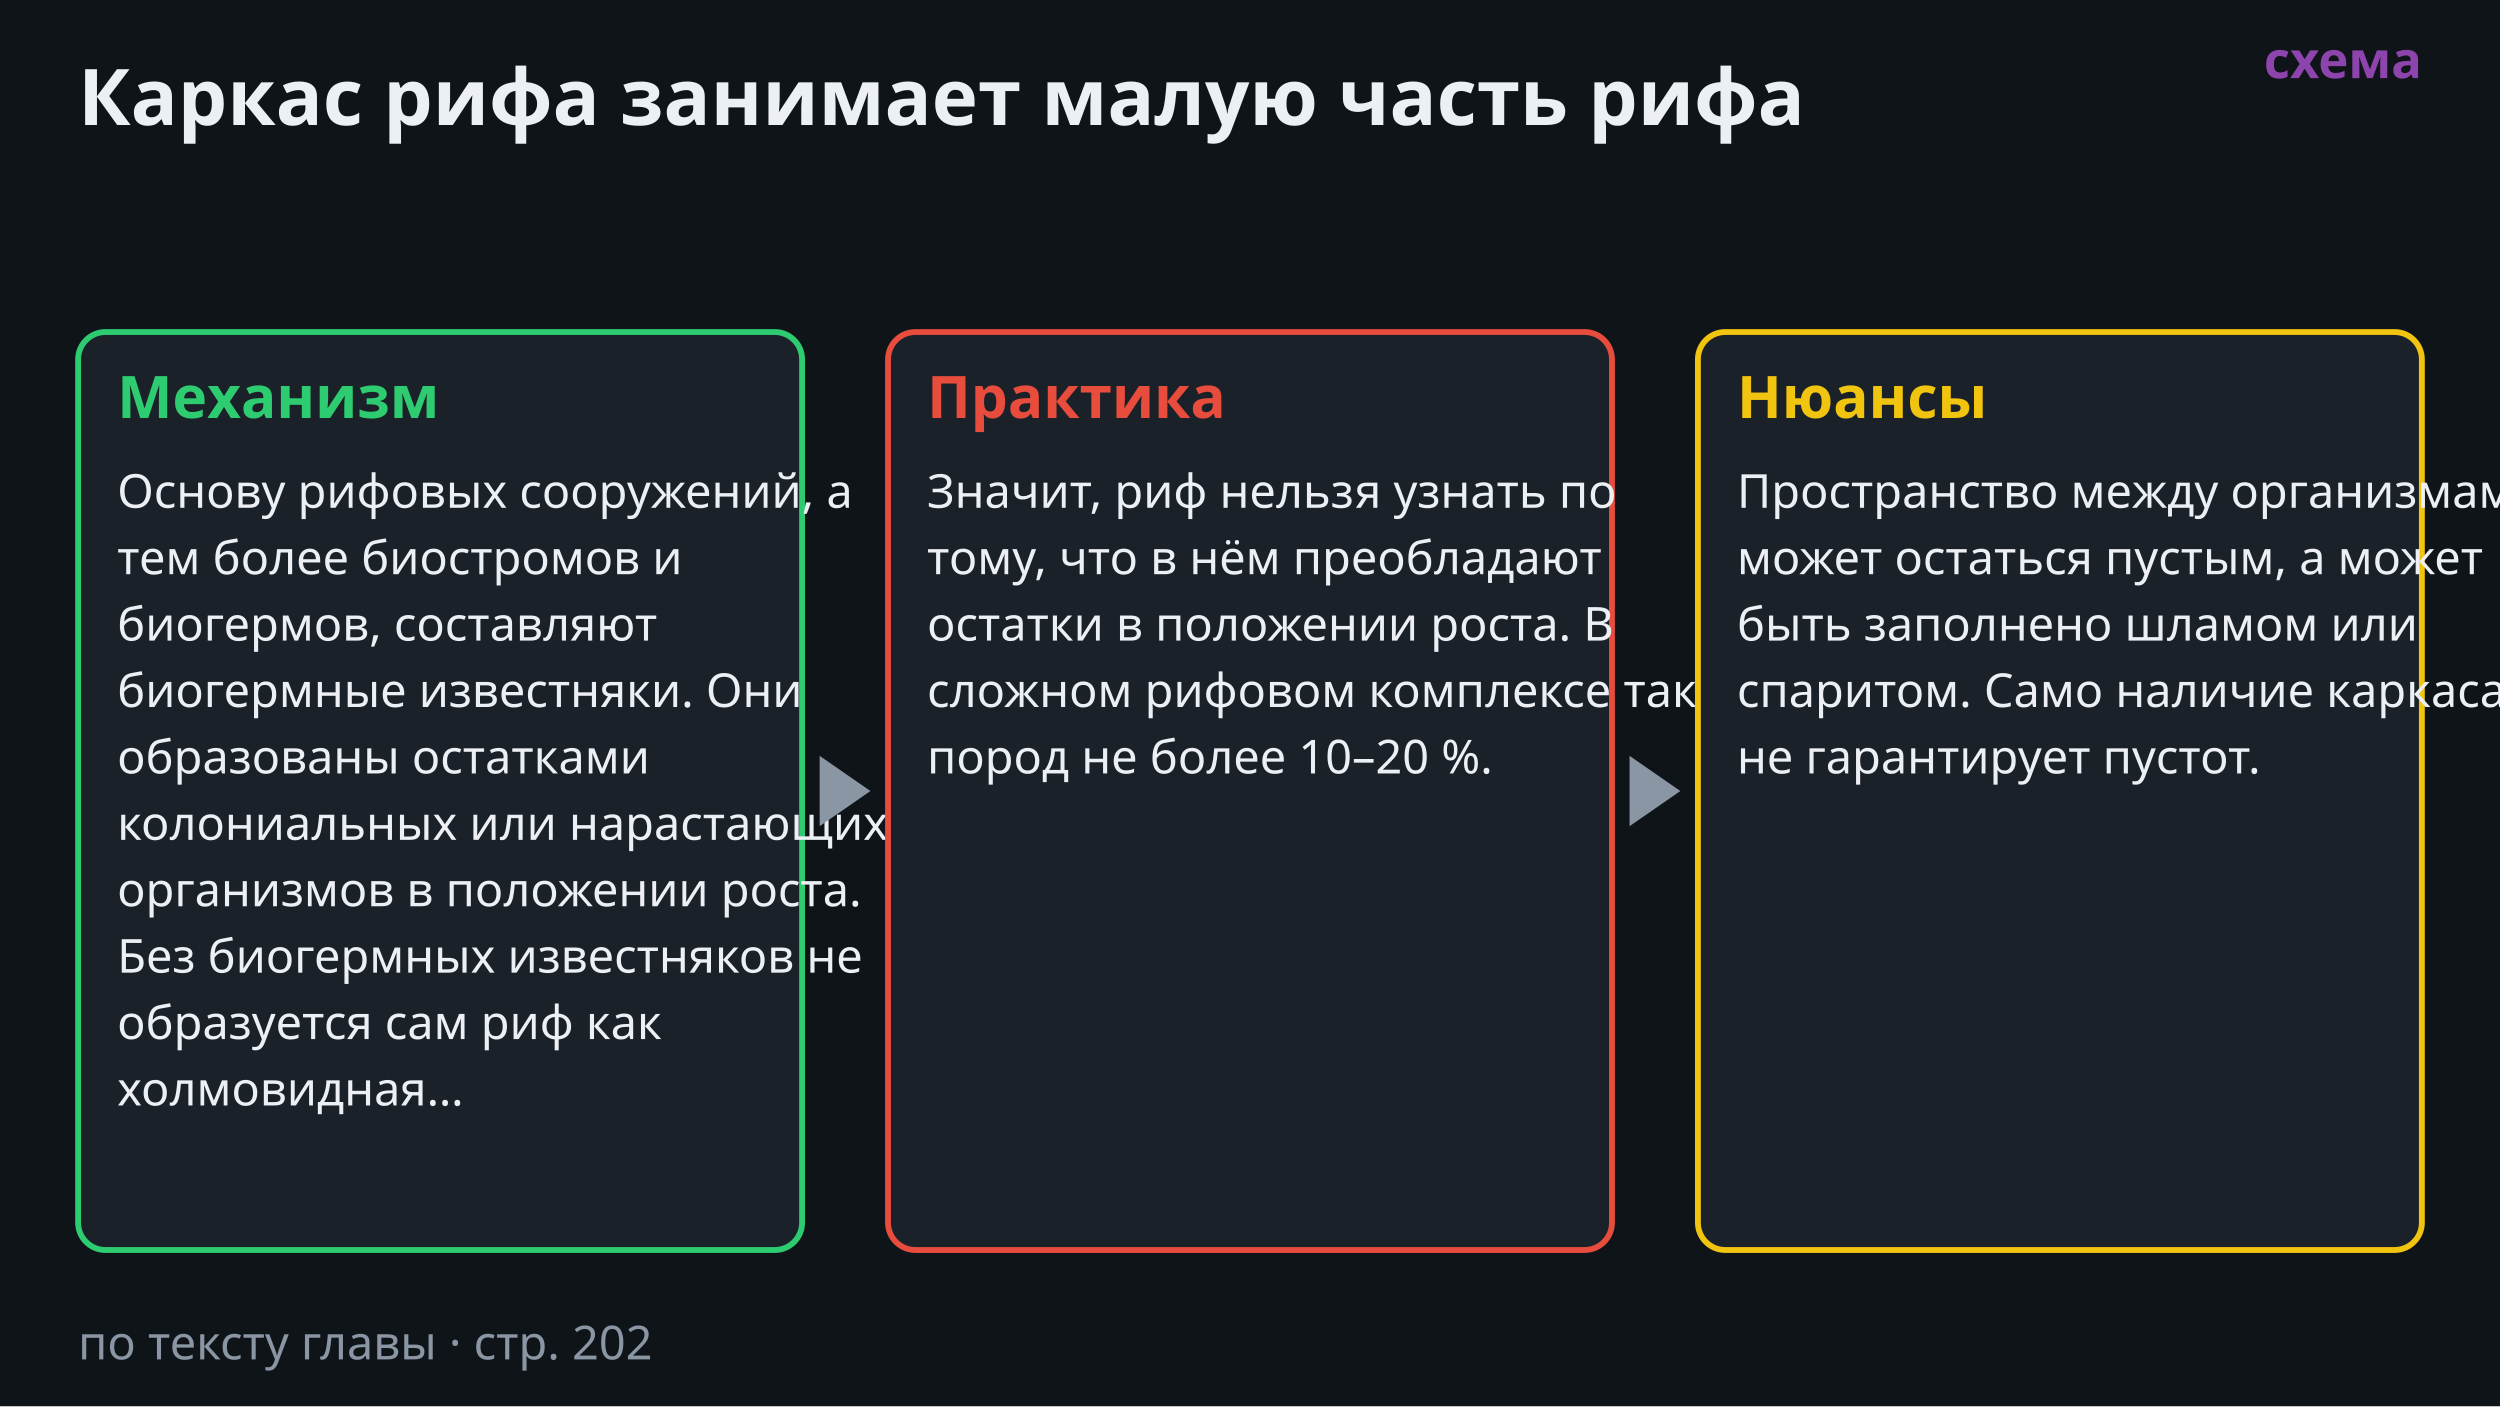
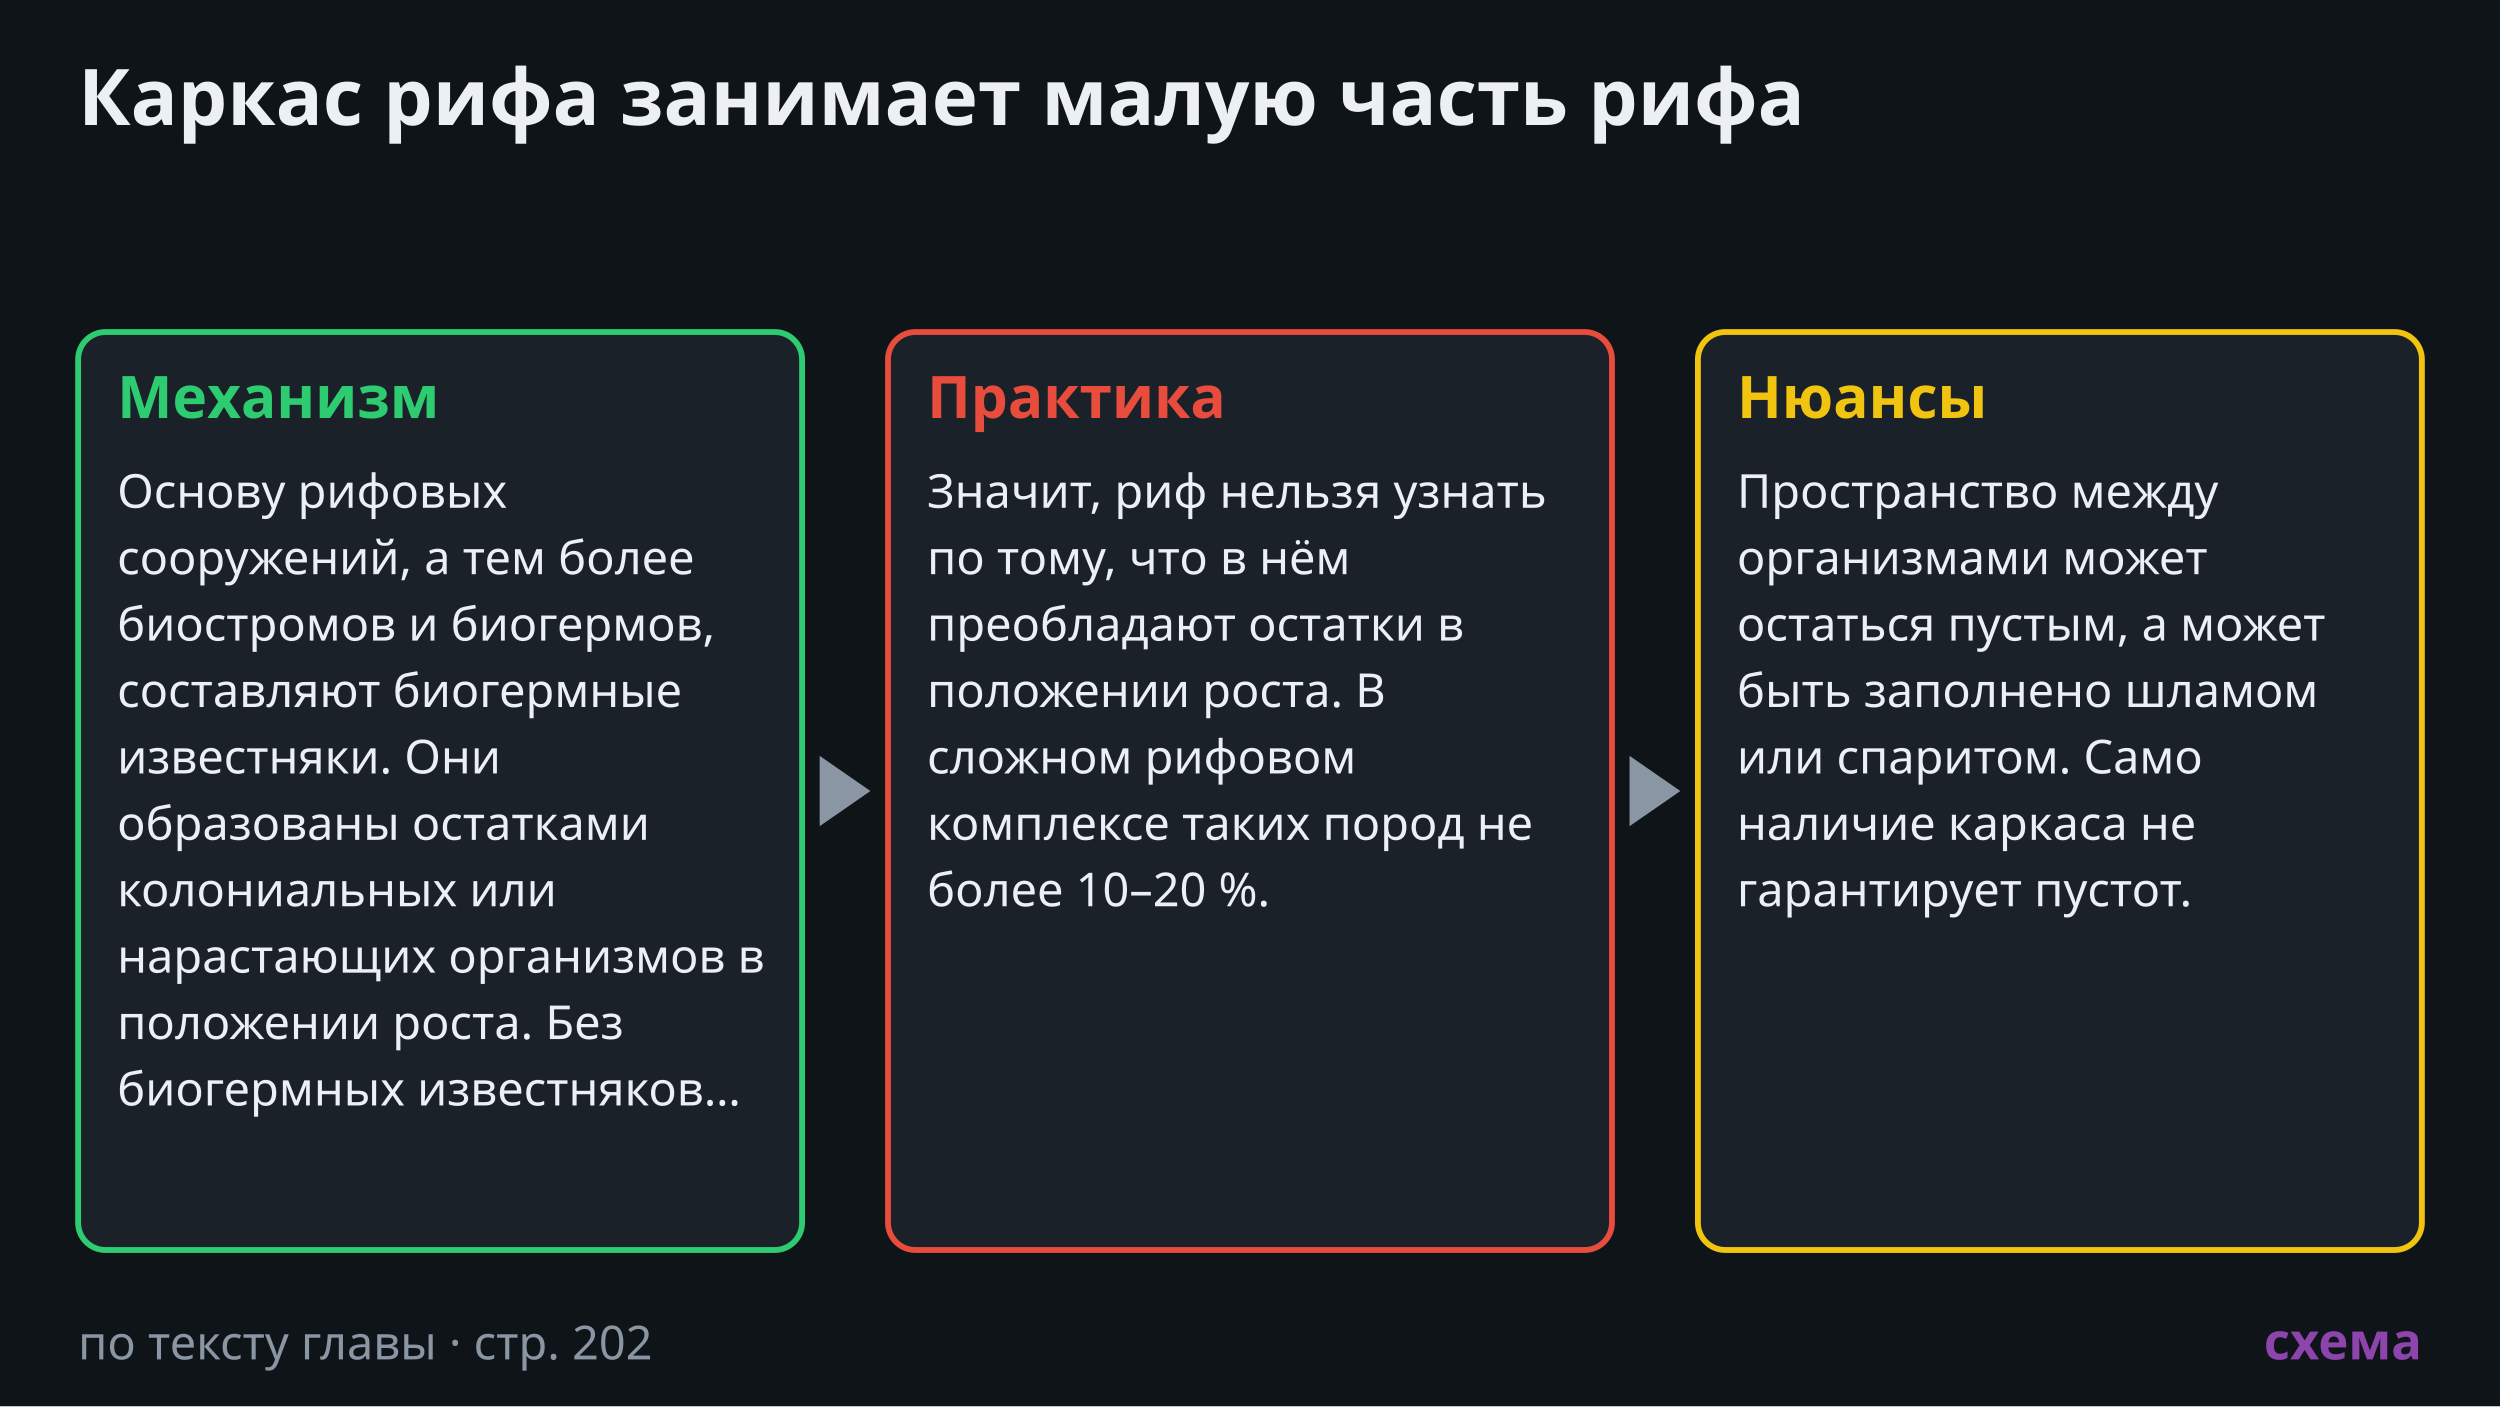
<svg xmlns="http://www.w3.org/2000/svg" viewBox="0 0 1280 720" width="1280" height="720" style="max-width:100%;height:auto">
  <rect width="1280" height="720" fill="#0F1419" />
  <text x="40" y="64" font-family="Segoe UI" font-size="40" font-weight="700" fill="#ECEFF4">Каркас рифа занимает малую часть рифа</text>
-   <text x="1240" y="40" text-anchor="end" font-family="Segoe UI" font-size="26" font-weight="700" fill="#8E44AD">схема</text>
+   <text x="1240" y="696" text-anchor="end" font-family="Segoe UI" font-size="26" font-weight="700" fill="#8E44AD">схема</text>
  <rect x="40.0" y="170" width="370.667" height="470" rx="14" fill="#1A2129" stroke="#2ECC71" stroke-width="3" />
  <text x="60.0" y="214" font-family="Segoe UI" font-size="30" font-weight="700" fill="#2ECC71">Механизм</text>
-   <text x="60.0" y="260" font-family="Segoe UI" font-size="24" fill="#ECEFF4">Основу рифовых сооружений, а</text>
-   <text x="60.0" y="294" font-family="Segoe UI" font-size="24" fill="#ECEFF4">тем более биостромов и</text>
-   <text x="60.0" y="328" font-family="Segoe UI" font-size="24" fill="#ECEFF4">биогермов, составляют</text>
-   <text x="60.0" y="362" font-family="Segoe UI" font-size="24" fill="#ECEFF4">биогермные известняки. Они</text>
-   <text x="60.0" y="396" font-family="Segoe UI" font-size="24" fill="#ECEFF4">образованы остатками</text>
-   <text x="60.0" y="430" font-family="Segoe UI" font-size="24" fill="#ECEFF4">колониальных или нарастающих</text>
-   <text x="60.0" y="464" font-family="Segoe UI" font-size="24" fill="#ECEFF4">организмов в положении роста.</text>
-   <text x="60.0" y="498" font-family="Segoe UI" font-size="24" fill="#ECEFF4">Без биогермных известняков не</text>
-   <text x="60.0" y="532" font-family="Segoe UI" font-size="24" fill="#ECEFF4">образуется сам риф как</text>
-   <text x="60.0" y="566" font-family="Segoe UI" font-size="24" fill="#ECEFF4">холмовидная…</text>
+   <text x="60.0" y="260" font-family="Segoe UI" font-size="24" fill="#ECEFF4">Основу рифовых</text>
+   <text x="60.0" y="294" font-family="Segoe UI" font-size="24" fill="#ECEFF4">сооружений, а тем более</text>
+   <text x="60.0" y="328" font-family="Segoe UI" font-size="24" fill="#ECEFF4">биостромов и биогермов,</text>
+   <text x="60.0" y="362" font-family="Segoe UI" font-size="24" fill="#ECEFF4">составляют биогермные</text>
+   <text x="60.0" y="396" font-family="Segoe UI" font-size="24" fill="#ECEFF4">известняки. Они</text>
+   <text x="60.0" y="430" font-family="Segoe UI" font-size="24" fill="#ECEFF4">образованы остатками</text>
+   <text x="60.0" y="464" font-family="Segoe UI" font-size="24" fill="#ECEFF4">колониальных или</text>
+   <text x="60.0" y="498" font-family="Segoe UI" font-size="24" fill="#ECEFF4">нарастающих организмов в</text>
+   <text x="60.0" y="532" font-family="Segoe UI" font-size="24" fill="#ECEFF4">положении роста. Без</text>
+   <text x="60.0" y="566" font-family="Segoe UI" font-size="24" fill="#ECEFF4">биогермных известняков…</text>
  <polygon points="419.667,387 445.667,405 419.667,423" fill="#8A96A3" />
  <rect x="454.667" y="170" width="370.667" height="470" rx="14" fill="#1A2129" stroke="#E74C3C" stroke-width="3" />
  <text x="474.667" y="214" font-family="Segoe UI" font-size="30" font-weight="700" fill="#E74C3C">Практика</text>
-   <text x="474.667" y="260" font-family="Segoe UI" font-size="24" fill="#ECEFF4">Значит, риф нельзя узнать по</text>
-   <text x="474.667" y="294" font-family="Segoe UI" font-size="24" fill="#ECEFF4">тому, что в нём преобладают</text>
-   <text x="474.667" y="328" font-family="Segoe UI" font-size="24" fill="#ECEFF4">остатки в положении роста. В</text>
-   <text x="474.667" y="362" font-family="Segoe UI" font-size="24" fill="#ECEFF4">сложном рифовом комплексе таких</text>
-   <text x="474.667" y="396" font-family="Segoe UI" font-size="24" fill="#ECEFF4">пород не более 10–20 %.</text>
+   <text x="474.667" y="260" font-family="Segoe UI" font-size="24" fill="#ECEFF4">Значит, риф нельзя узнать</text>
+   <text x="474.667" y="294" font-family="Segoe UI" font-size="24" fill="#ECEFF4">по тому, что в нём</text>
+   <text x="474.667" y="328" font-family="Segoe UI" font-size="24" fill="#ECEFF4">преобладают остатки в</text>
+   <text x="474.667" y="362" font-family="Segoe UI" font-size="24" fill="#ECEFF4">положении роста. В</text>
+   <text x="474.667" y="396" font-family="Segoe UI" font-size="24" fill="#ECEFF4">сложном рифовом</text>
+   <text x="474.667" y="430" font-family="Segoe UI" font-size="24" fill="#ECEFF4">комплексе таких пород не</text>
+   <text x="474.667" y="464" font-family="Segoe UI" font-size="24" fill="#ECEFF4">более 10–20 %.</text>
  <polygon points="834.333,387 860.333,405 834.333,423" fill="#8A96A3" />
  <rect x="869.333" y="170" width="370.667" height="470" rx="14" fill="#1A2129" stroke="#F1C40F" stroke-width="3" />
  <text x="889.333" y="214" font-family="Segoe UI" font-size="30" font-weight="700" fill="#F1C40F">Нюансы</text>
-   <text x="889.333" y="260" font-family="Segoe UI" font-size="24" fill="#ECEFF4">Пространство между организмами</text>
-   <text x="889.333" y="294" font-family="Segoe UI" font-size="24" fill="#ECEFF4">может остаться пустым, а может</text>
-   <text x="889.333" y="328" font-family="Segoe UI" font-size="24" fill="#ECEFF4">быть заполнено шламом или</text>
-   <text x="889.333" y="362" font-family="Segoe UI" font-size="24" fill="#ECEFF4">спаритом. Само наличие каркаса</text>
-   <text x="889.333" y="396" font-family="Segoe UI" font-size="24" fill="#ECEFF4">не гарантирует пустот.</text>
+   <text x="889.333" y="260" font-family="Segoe UI" font-size="24" fill="#ECEFF4">Пространство между</text>
+   <text x="889.333" y="294" font-family="Segoe UI" font-size="24" fill="#ECEFF4">организмами может</text>
+   <text x="889.333" y="328" font-family="Segoe UI" font-size="24" fill="#ECEFF4">остаться пустым, а может</text>
+   <text x="889.333" y="362" font-family="Segoe UI" font-size="24" fill="#ECEFF4">быть заполнено шламом</text>
+   <text x="889.333" y="396" font-family="Segoe UI" font-size="24" fill="#ECEFF4">или спаритом. Само</text>
+   <text x="889.333" y="430" font-family="Segoe UI" font-size="24" fill="#ECEFF4">наличие каркаса не</text>
+   <text x="889.333" y="464" font-family="Segoe UI" font-size="24" fill="#ECEFF4">гарантирует пустот.</text>
  <text x="40" y="696" font-family="Segoe UI" font-size="24" fill="#8A96A3">по тексту главы · стр. 202</text>
</svg>
